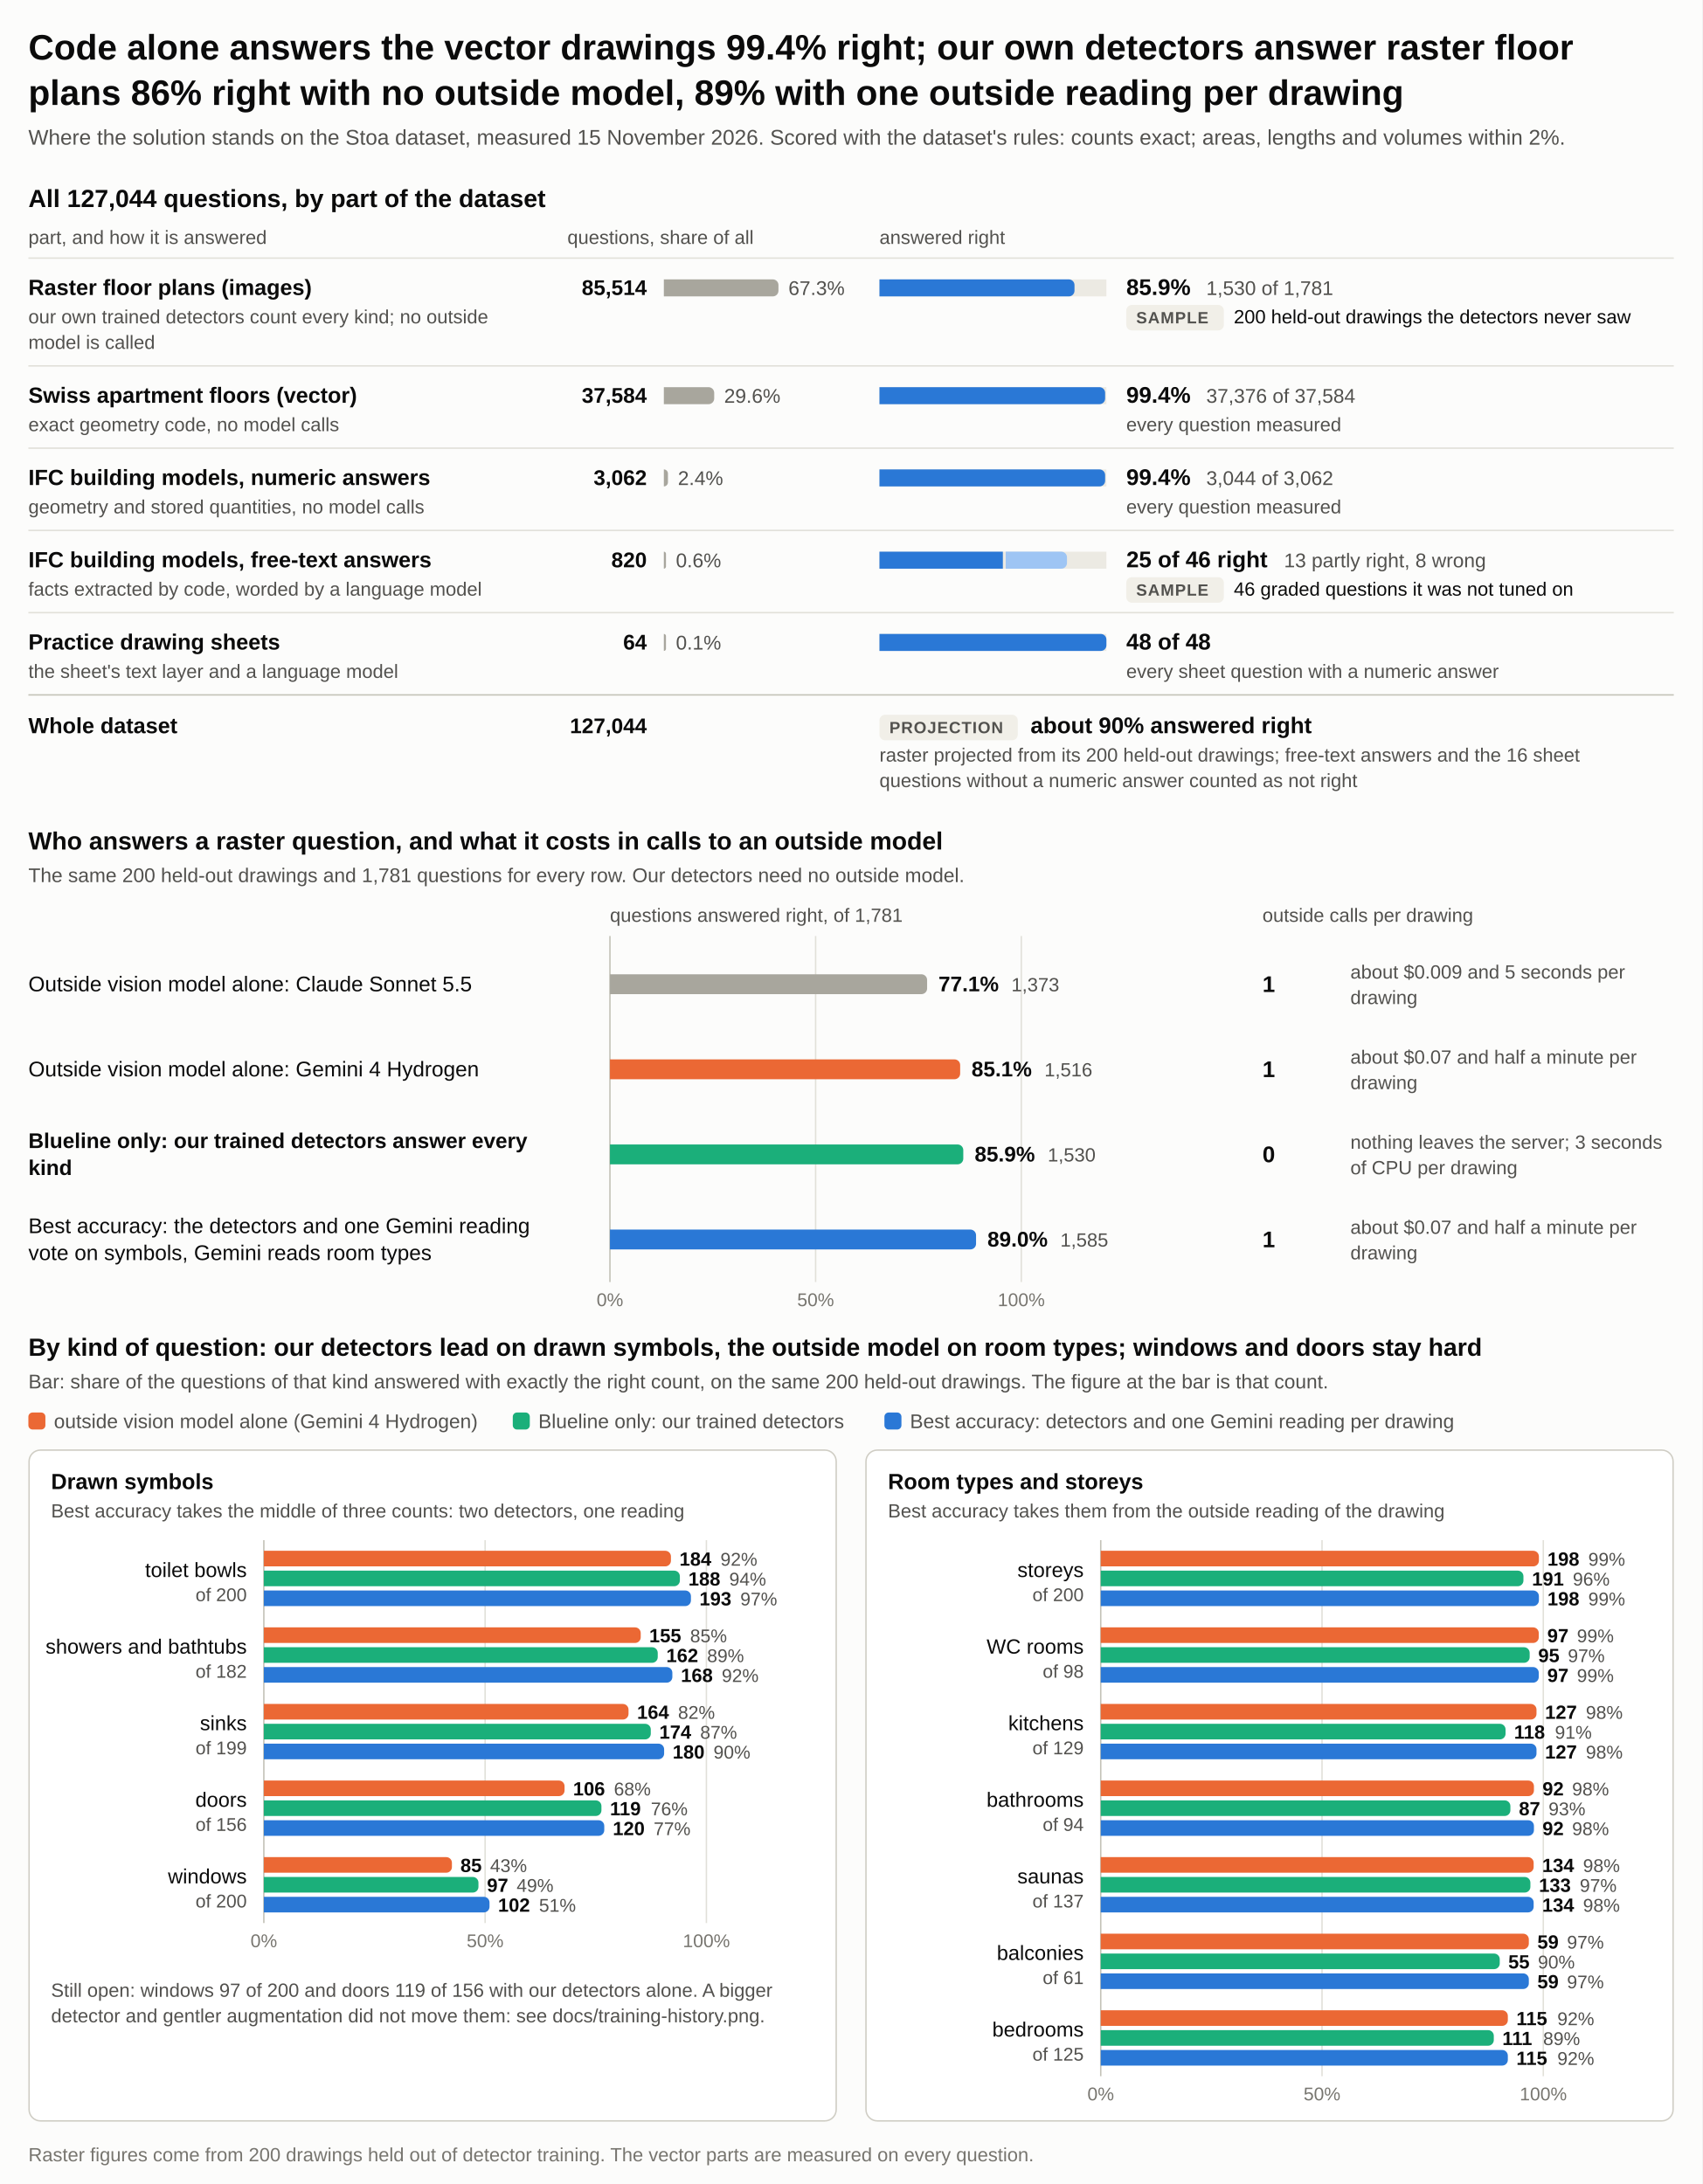
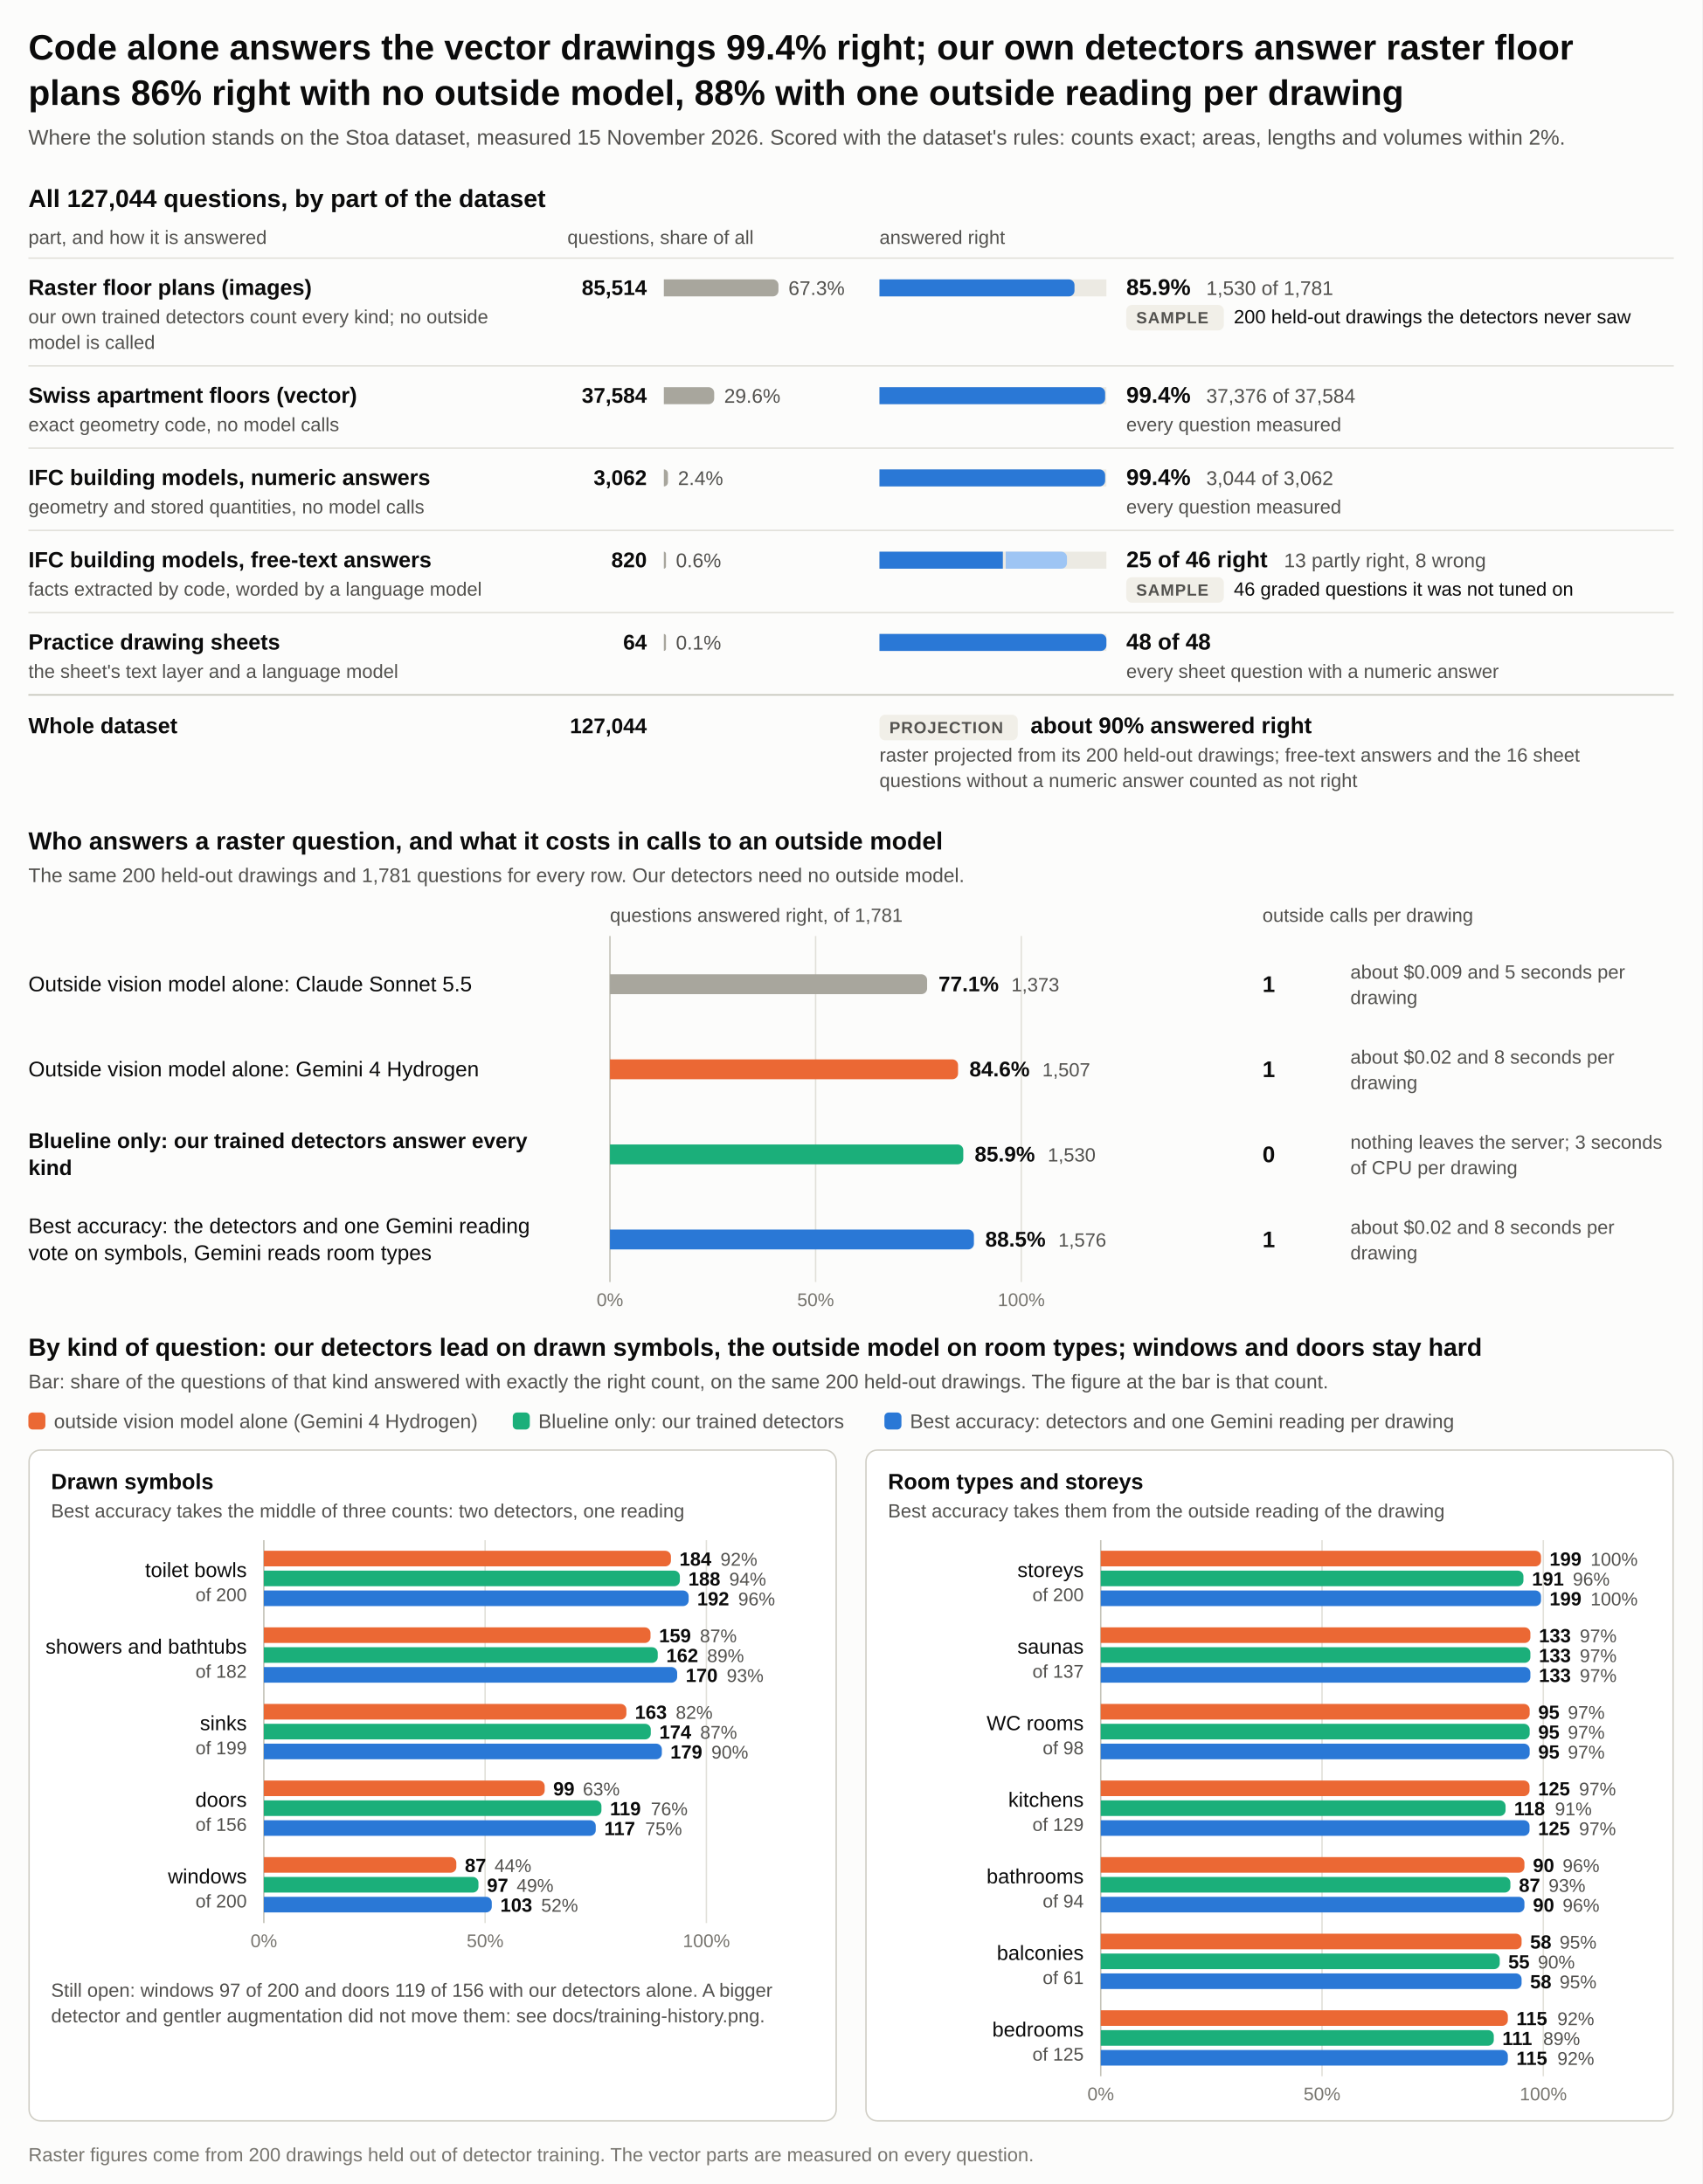
<svg xmlns="http://www.w3.org/2000/svg" width="1200" height="1540" viewBox="0 0 1200 1540" font-family="'Segoe UI', system-ui, -apple-system, 'Helvetica Neue', Arial, sans-serif">
  <rect width="1200" height="1540" fill="#fcfcfb" />
  <text x="20.0" y="42.0" font-size="25" fill="#0b0b0b" font-weight="700" text-anchor="start">Code alone answers the vector drawings 99.4% right; our own detectors answer raster floor</text>
-   <text x="20.0" y="74.0" font-size="25" fill="#0b0b0b" font-weight="700" text-anchor="start">plans 86% right with no outside model, 89% with one outside reading per drawing</text>
+   <text x="20.0" y="74.0" font-size="25" fill="#0b0b0b" font-weight="700" text-anchor="start">plans 86% right with no outside model, 88% with one outside reading per drawing</text>
  <text x="20.0" y="102.0" font-size="15" fill="#52514e" font-weight="400" text-anchor="start">Where the solution stands on the Stoa dataset, measured 15 November 2026. Scored with the dataset's rules: counts exact; areas, lengths and volumes within 2%.</text>
  <text x="20.0" y="146.0" font-size="17.5" fill="#0b0b0b" font-weight="700" text-anchor="start">All 127,044 questions, by part of the dataset</text>
  <text x="20.0" y="172.0" font-size="13.5" fill="#52514e" font-weight="400" text-anchor="start">part, and how it is answered</text>
  <text x="400.0" y="172.0" font-size="13.5" fill="#52514e" font-weight="400" text-anchor="start">questions, share of all</text>
  <text x="620.0" y="172.0" font-size="13.5" fill="#52514e" font-weight="400" text-anchor="start">answered right</text>
  <line x1="20.0" y1="182.0" x2="1180.0" y2="182.0" stroke="#e1e0d9" stroke-width="1" />
  <text x="20.0" y="208.0" font-size="15.5" fill="#0b0b0b" font-weight="600" text-anchor="start">Raster floor plans (images)</text>
  <text x="20.0" y="228.0" font-size="13.5" fill="#52514e" font-weight="400" text-anchor="start">our own trained detectors count every kind; no outside</text>
  <text x="20.0" y="246.0" font-size="13.5" fill="#52514e" font-weight="400" text-anchor="start">model is called</text>
  <text x="456.0" y="208.0" font-size="15" fill="#0b0b0b" font-weight="600" text-anchor="end">85,514</text>
  <path d="M468.0,197.0 H544.8 a4,4 0 0 1 4,4 v4.0 a4,4 0 0 1 -4,4 H468.0 Z" fill="#a8a69d" />
  <text x="555.8" y="208.0" font-size="14" fill="#52514e" font-weight="400" text-anchor="start">67.3%</text>
  <rect x="620.0" y="197.0" width="160.0" height="12.0" rx="0" fill="#eceae3" stroke="none" />
  <path d="M620.0,197.0 H753.5 a4,4 0 0 1 4,4 v4.0 a4,4 0 0 1 -4,4 H620.0 Z" fill="#2a78d6" />
  <text x="794.0" y="208.0" font-size="16" fill="#0b0b0b" font-weight="700" text-anchor="start">85.9%</text>
  <text x="850.4" y="208.0" font-size="14" fill="#52514e" font-weight="400" text-anchor="start">1,530 of 1,781</text>
  <rect x="794.0" y="215.0" width="68.8" height="18.0" rx="4" fill="#f1efe8" stroke="none" />
  <text x="801.0" y="228.0" font-size="11.5" fill="#52514e" font-weight="700" text-anchor="start" letter-spacing="0.6">SAMPLE</text>
  <text x="869.8" y="228.0" font-size="13.5" fill="#0b0b0b" font-weight="400" text-anchor="start">200 held-out drawings the detectors never saw</text>
  <line x1="20.0" y1="258.0" x2="1180.0" y2="258.0" stroke="#e1e0d9" stroke-width="1" />
  <text x="20.0" y="284.0" font-size="15.5" fill="#0b0b0b" font-weight="600" text-anchor="start">Swiss apartment floors (vector)</text>
  <text x="20.0" y="304.0" font-size="13.5" fill="#52514e" font-weight="400" text-anchor="start">exact geometry code, no model calls</text>
  <text x="456.0" y="284.0" font-size="15" fill="#0b0b0b" font-weight="600" text-anchor="end">37,584</text>
  <path d="M468.0,273.0 H499.5 a4,4 0 0 1 4,4 v4.0 a4,4 0 0 1 -4,4 H468.0 Z" fill="#a8a69d" />
  <text x="510.5" y="284.0" font-size="14" fill="#52514e" font-weight="400" text-anchor="start">29.6%</text>
  <rect x="620.0" y="273.0" width="160.0" height="12.0" rx="0" fill="#eceae3" stroke="none" />
  <path d="M620.0,273.0 H775.1 a4,4 0 0 1 4,4 v4.0 a4,4 0 0 1 -4,4 H620.0 Z" fill="#2a78d6" />
  <text x="794.0" y="284.0" font-size="16" fill="#0b0b0b" font-weight="700" text-anchor="start">99.4%</text>
  <text x="850.4" y="284.0" font-size="14" fill="#52514e" font-weight="400" text-anchor="start">37,376 of 37,584</text>
  <text x="794.0" y="304.0" font-size="13.5" fill="#52514e" font-weight="400" text-anchor="start">every question measured</text>
  <line x1="20.0" y1="316.0" x2="1180.0" y2="316.0" stroke="#e1e0d9" stroke-width="1" />
  <text x="20.0" y="342.0" font-size="15.5" fill="#0b0b0b" font-weight="600" text-anchor="start">IFC building models, numeric answers</text>
  <text x="20.0" y="362.0" font-size="13.5" fill="#52514e" font-weight="400" text-anchor="start">geometry and stored quantities, no model calls</text>
  <text x="456.0" y="342.0" font-size="15" fill="#0b0b0b" font-weight="600" text-anchor="end">3,062</text>
  <path d="M468.0,331.0 H468.0 a2.892,2.892 0 0 1 2.892,2.892 v6.2 a2.892,2.892 0 0 1 -2.892,2.892 H468.0 Z" fill="#a8a69d" />
  <text x="477.9" y="342.0" font-size="14" fill="#52514e" font-weight="400" text-anchor="start">2.4%</text>
  <rect x="620.0" y="331.0" width="160.0" height="12.0" rx="0" fill="#eceae3" stroke="none" />
  <path d="M620.0,331.0 H775.1 a4,4 0 0 1 4,4 v4.0 a4,4 0 0 1 -4,4 H620.0 Z" fill="#2a78d6" />
  <text x="794.0" y="342.0" font-size="16" fill="#0b0b0b" font-weight="700" text-anchor="start">99.4%</text>
  <text x="850.4" y="342.0" font-size="14" fill="#52514e" font-weight="400" text-anchor="start">3,044 of 3,062</text>
  <text x="794.0" y="362.0" font-size="13.5" fill="#52514e" font-weight="400" text-anchor="start">every question measured</text>
  <line x1="20.0" y1="374.0" x2="1180.0" y2="374.0" stroke="#e1e0d9" stroke-width="1" />
  <text x="20.0" y="400.0" font-size="15.5" fill="#0b0b0b" font-weight="600" text-anchor="start">IFC building models, free-text answers</text>
  <text x="20.0" y="420.0" font-size="13.5" fill="#52514e" font-weight="400" text-anchor="start">facts extracted by code, worded by a language model</text>
  <text x="456.0" y="400.0" font-size="15" fill="#0b0b0b" font-weight="600" text-anchor="end">820</text>
  <path d="M468.0,389.0 H468.0 a1.5,1.5 0 0 1 1.5,1.5 v9.0 a1.5,1.5 0 0 1 -1.5,1.5 H468.0 Z" fill="#a8a69d" />
  <text x="476.5" y="400.0" font-size="14" fill="#52514e" font-weight="400" text-anchor="start">0.6%</text>
  <rect x="620.0" y="389.0" width="160.0" height="12.0" rx="0" fill="#eceae3" stroke="none" />
  <rect x="620.0" y="389.0" width="87.0" height="12.0" rx="0" fill="#2a78d6" stroke="none" />
  <path d="M709.0,389.0 H748.2 a4,4 0 0 1 4,4 v4.0 a4,4 0 0 1 -4,4 H709.0 Z" fill="#9ec5f4" />
  <text x="794.0" y="400.0" font-size="16" fill="#0b0b0b" font-weight="700" text-anchor="start">25 of 46 right</text>
  <text x="905.2" y="400.0" font-size="14" fill="#52514e" font-weight="400" text-anchor="start">13 partly right, 8 wrong</text>
  <rect x="794.0" y="407.0" width="68.8" height="18.0" rx="4" fill="#f1efe8" stroke="none" />
  <text x="801.0" y="420.0" font-size="11.5" fill="#52514e" font-weight="700" text-anchor="start" letter-spacing="0.6">SAMPLE</text>
  <text x="869.8" y="420.0" font-size="13.5" fill="#0b0b0b" font-weight="400" text-anchor="start">46 graded questions it was not tuned on</text>
  <line x1="20.0" y1="432.0" x2="1180.0" y2="432.0" stroke="#e1e0d9" stroke-width="1" />
  <text x="20.0" y="458.0" font-size="15.5" fill="#0b0b0b" font-weight="600" text-anchor="start">Practice drawing sheets</text>
  <text x="20.0" y="478.0" font-size="13.5" fill="#52514e" font-weight="400" text-anchor="start">the sheet's text layer and a language model</text>
  <text x="456.0" y="458.0" font-size="15" fill="#0b0b0b" font-weight="600" text-anchor="end">64</text>
  <path d="M468.0,447.0 H468.0 a1.5,1.5 0 0 1 1.5,1.5 v9.0 a1.5,1.5 0 0 1 -1.5,1.5 H468.0 Z" fill="#a8a69d" />
  <text x="476.5" y="458.0" font-size="14" fill="#52514e" font-weight="400" text-anchor="start">0.1%</text>
  <rect x="620.0" y="447.0" width="160.0" height="12.0" rx="0" fill="#eceae3" stroke="none" />
  <path d="M620.0,447.0 H776.0 a4,4 0 0 1 4,4 v4.0 a4,4 0 0 1 -4,4 H620.0 Z" fill="#2a78d6" />
  <text x="794.0" y="458.0" font-size="16" fill="#0b0b0b" font-weight="700" text-anchor="start">48 of 48</text>
  <text x="865.5" y="458.0" font-size="14" fill="#52514e" font-weight="400" text-anchor="start" />
  <text x="794.0" y="478.0" font-size="13.5" fill="#52514e" font-weight="400" text-anchor="start">every sheet question with a numeric answer</text>
  <line x1="20.0" y1="490.0" x2="1180.0" y2="490.0" stroke="#c3c2b7" stroke-width="1" />
  <text x="20.0" y="517.0" font-size="15.5" fill="#0b0b0b" font-weight="600" text-anchor="start">Whole dataset</text>
  <text x="456.0" y="517.0" font-size="15" fill="#0b0b0b" font-weight="600" text-anchor="end">127,044</text>
  <rect x="620.0" y="504.0" width="97.5" height="18.0" rx="4" fill="#f1efe8" stroke="none" />
  <text x="627.0" y="517.0" font-size="11.5" fill="#52514e" font-weight="700" text-anchor="start" letter-spacing="0.6">PROJECTION</text>
  <text x="726.5" y="517.0" font-size="16" fill="#0b0b0b" font-weight="700" text-anchor="start">about 90% answered right</text>
  <text x="620.0" y="537.0" font-size="13.5" fill="#52514e" font-weight="400" text-anchor="start">raster projected from its 200 held-out drawings; free-text answers and the 16 sheet</text>
  <text x="620.0" y="555.0" font-size="13.5" fill="#52514e" font-weight="400" text-anchor="start">questions without a numeric answer counted as not right</text>
  <text x="20.0" y="599.0" font-size="17.5" fill="#0b0b0b" font-weight="700" text-anchor="start">Who answers a raster question, and what it costs in calls to an outside model</text>
  <text x="20.0" y="622.0" font-size="14" fill="#52514e" font-weight="400" text-anchor="start">The same 200 held-out drawings and 1,781 questions for every row. Our detectors need no outside model.</text>
  <text x="430.0" y="650.0" font-size="13.5" fill="#52514e" font-weight="400" text-anchor="start">questions answered right, of 1,781</text>
  <text x="890.0" y="650.0" font-size="13.5" fill="#52514e" font-weight="400" text-anchor="start">outside calls per drawing</text>
  <line x1="430.0" y1="660.0" x2="430.0" y2="904.0" stroke="#c3c2b7" stroke-width="1" />
  <text x="430.0" y="921.0" font-size="13" fill="#77756f" font-weight="400" text-anchor="middle">0%</text>
  <line x1="575.0" y1="660.0" x2="575.0" y2="904.0" stroke="#e1e0d9" stroke-width="1" />
  <text x="575.0" y="921.0" font-size="13" fill="#77756f" font-weight="400" text-anchor="middle">50%</text>
  <line x1="720.0" y1="660.0" x2="720.0" y2="904.0" stroke="#e1e0d9" stroke-width="1" />
  <text x="720.0" y="921.0" font-size="13" fill="#77756f" font-weight="400" text-anchor="middle">100%</text>
  <text x="20.0" y="699.0" font-size="15" fill="#0b0b0b" font-weight="400" text-anchor="start">Outside vision model alone: Claude Sonnet 5.5</text>
  <path d="M430.0,687.0 H649.6 a4,4 0 0 1 4,4 v6.0 a4,4 0 0 1 -4,4 H430.0 Z" fill="#a8a69d" />
  <text x="661.6" y="699.0" font-size="15" fill="#0b0b0b" font-weight="700" text-anchor="start">77.1%</text>
  <text x="713.0" y="699.0" font-size="13.5" fill="#52514e" font-weight="400" text-anchor="start">1,373</text>
  <text x="890.0" y="699.5" font-size="16" fill="#0b0b0b" font-weight="700" text-anchor="start">1</text>
  <text x="952.0" y="690.0" font-size="13.5" fill="#52514e" font-weight="400" text-anchor="start">about $0.009 and 5 seconds per</text>
  <text x="952.0" y="708.0" font-size="13.5" fill="#52514e" font-weight="400" text-anchor="start">drawing</text>
  <text x="20.0" y="759.0" font-size="15" fill="#0b0b0b" font-weight="400" text-anchor="start">Outside vision model alone: Gemini 4 Hydrogen</text>
-   <path d="M430.0,747.0 H672.9 a4,4 0 0 1 4,4 v6.0 a4,4 0 0 1 -4,4 H430.0 Z" fill="#eb6834" />
-   <text x="684.9" y="759.0" font-size="15" fill="#0b0b0b" font-weight="700" text-anchor="start">85.1%</text>
-   <text x="736.3" y="759.0" font-size="13.5" fill="#52514e" font-weight="400" text-anchor="start">1,516</text>
+   <path d="M430.0,747.0 H671.4 a4,4 0 0 1 4,4 v6.0 a4,4 0 0 1 -4,4 H430.0 Z" fill="#eb6834" />
+   <text x="683.4" y="759.0" font-size="15" fill="#0b0b0b" font-weight="700" text-anchor="start">84.6%</text>
+   <text x="734.8" y="759.0" font-size="13.5" fill="#52514e" font-weight="400" text-anchor="start">1,507</text>
  <text x="890.0" y="759.5" font-size="16" fill="#0b0b0b" font-weight="700" text-anchor="start">1</text>
-   <text x="952.0" y="750.0" font-size="13.5" fill="#52514e" font-weight="400" text-anchor="start">about $0.07 and half a minute per</text>
+   <text x="952.0" y="750.0" font-size="13.5" fill="#52514e" font-weight="400" text-anchor="start">about $0.02 and 8 seconds per</text>
  <text x="952.0" y="768.0" font-size="13.5" fill="#52514e" font-weight="400" text-anchor="start">drawing</text>
  <text x="20.0" y="809.5" font-size="15" fill="#0b0b0b" font-weight="700" text-anchor="start">Blueline only: our trained detectors answer every</text>
  <text x="20.0" y="828.5" font-size="15" fill="#0b0b0b" font-weight="700" text-anchor="start">kind</text>
  <path d="M430.0,807.0 H675.1 a4,4 0 0 1 4,4 v6.0 a4,4 0 0 1 -4,4 H430.0 Z" fill="#1baf7a" />
  <text x="687.1" y="819.0" font-size="15" fill="#0b0b0b" font-weight="700" text-anchor="start">85.9%</text>
  <text x="738.6" y="819.0" font-size="13.5" fill="#52514e" font-weight="400" text-anchor="start">1,530</text>
  <text x="890.0" y="819.5" font-size="16" fill="#0b0b0b" font-weight="700" text-anchor="start">0</text>
  <text x="952.0" y="810.0" font-size="13.5" fill="#52514e" font-weight="400" text-anchor="start">nothing leaves the server; 3 seconds</text>
  <text x="952.0" y="828.0" font-size="13.5" fill="#52514e" font-weight="400" text-anchor="start">of CPU per drawing</text>
  <text x="20.0" y="869.5" font-size="15" fill="#0b0b0b" font-weight="400" text-anchor="start">Best accuracy: the detectors and one Gemini reading</text>
  <text x="20.0" y="888.5" font-size="15" fill="#0b0b0b" font-weight="400" text-anchor="start">vote on symbols, Gemini reads room types</text>
-   <path d="M430.0,867.0 H684.1 a4,4 0 0 1 4,4 v6.0 a4,4 0 0 1 -4,4 H430.0 Z" fill="#2a78d6" />
-   <text x="696.1" y="879.0" font-size="15" fill="#0b0b0b" font-weight="700" text-anchor="start">89.0%</text>
-   <text x="747.5" y="879.0" font-size="13.5" fill="#52514e" font-weight="400" text-anchor="start">1,585</text>
+   <path d="M430.0,867.0 H682.6 a4,4 0 0 1 4,4 v6.0 a4,4 0 0 1 -4,4 H430.0 Z" fill="#2a78d6" />
+   <text x="694.6" y="879.0" font-size="15" fill="#0b0b0b" font-weight="700" text-anchor="start">88.5%</text>
+   <text x="746.1" y="879.0" font-size="13.5" fill="#52514e" font-weight="400" text-anchor="start">1,576</text>
  <text x="890.0" y="879.5" font-size="16" fill="#0b0b0b" font-weight="700" text-anchor="start">1</text>
-   <text x="952.0" y="870.0" font-size="13.5" fill="#52514e" font-weight="400" text-anchor="start">about $0.07 and half a minute per</text>
+   <text x="952.0" y="870.0" font-size="13.5" fill="#52514e" font-weight="400" text-anchor="start">about $0.02 and 8 seconds per</text>
  <text x="952.0" y="888.0" font-size="13.5" fill="#52514e" font-weight="400" text-anchor="start">drawing</text>
  <text x="20.0" y="956.0" font-size="17.5" fill="#0b0b0b" font-weight="700" text-anchor="start">By kind of question: our detectors lead on drawn symbols, the outside model on room types; windows and doors stay hard</text>
  <text x="20.0" y="979.0" font-size="14" fill="#52514e" font-weight="400" text-anchor="start">Bar: share of the questions of that kind answered with exactly the right count, on the same 200 held-out drawings. The figure at the bar is that count.</text>
  <rect x="20.0" y="996.0" width="12.0" height="12.0" rx="3" fill="#eb6834" stroke="none" />
  <text x="38.0" y="1007.0" font-size="14" fill="#52514e" font-weight="400" text-anchor="start">outside vision model alone (Gemini 4 Hydrogen)</text>
  <rect x="361.5" y="996.0" width="12.0" height="12.0" rx="3" fill="#1baf7a" stroke="none" />
  <text x="379.5" y="1007.0" font-size="14" fill="#52514e" font-weight="400" text-anchor="start">Blueline only: our trained detectors</text>
  <rect x="623.5" y="996.0" width="12.0" height="12.0" rx="3" fill="#2a78d6" stroke="none" />
  <text x="641.5" y="1007.0" font-size="14" fill="#52514e" font-weight="400" text-anchor="start">Best accuracy: detectors and one Gemini reading per drawing</text>
  <rect x="20.5" y="1022.5" width="569.0" height="473.0" rx="8" fill="#ffffff" stroke="#cfcdc4" />
  <text x="36.0" y="1050.0" font-size="15.5" fill="#0b0b0b" font-weight="700" text-anchor="start">Drawn symbols</text>
  <text x="36.0" y="1070.0" font-size="13.5" fill="#52514e" font-weight="400" text-anchor="start">Best accuracy takes the middle of three counts: two detectors, one reading</text>
  <line x1="186.0" y1="1086.0" x2="186.0" y2="1356.0" stroke="#c3c2b7" stroke-width="1" />
  <text x="186.0" y="1373.0" font-size="13" fill="#77756f" font-weight="400" text-anchor="middle">0%</text>
  <line x1="342.0" y1="1086.0" x2="342.0" y2="1356.0" stroke="#e1e0d9" stroke-width="1" />
  <text x="342.0" y="1373.0" font-size="13" fill="#77756f" font-weight="400" text-anchor="middle">50%</text>
  <line x1="498.0" y1="1086.0" x2="498.0" y2="1356.0" stroke="#e1e0d9" stroke-width="1" />
  <text x="498.0" y="1373.0" font-size="13" fill="#77756f" font-weight="400" text-anchor="middle">100%</text>
  <text x="174.0" y="1112.0" font-size="14.5" fill="#0b0b0b" font-weight="400" text-anchor="end">toilet bowls</text>
  <text x="174.0" y="1129.0" font-size="13" fill="#52514e" font-weight="400" text-anchor="end">of 200</text>
  <path d="M186.0,1093.5 H469.0 a4,4 0 0 1 4,4 v3.0 a4,4 0 0 1 -4,4 H186.0 Z" fill="#eb6834" />
  <text x="479.0" y="1104.0" font-size="13.5" fill="#0b0b0b" font-weight="600" text-anchor="start">184</text>
  <text x="507.9" y="1104.0" font-size="13" fill="#52514e" font-weight="400" text-anchor="start">92%</text>
  <path d="M186.0,1107.5 H475.3 a4,4 0 0 1 4,4 v3.0 a4,4 0 0 1 -4,4 H186.0 Z" fill="#1baf7a" />
  <text x="485.3" y="1118.0" font-size="13.5" fill="#0b0b0b" font-weight="600" text-anchor="start">188</text>
  <text x="514.1" y="1118.0" font-size="13" fill="#52514e" font-weight="400" text-anchor="start">94%</text>
-   <path d="M186.0,1121.5 H483.1 a4,4 0 0 1 4,4 v3.0 a4,4 0 0 1 -4,4 H186.0 Z" fill="#2a78d6" />
-   <text x="493.1" y="1132.0" font-size="13.5" fill="#0b0b0b" font-weight="600" text-anchor="start">193</text>
-   <text x="521.9" y="1132.0" font-size="13" fill="#52514e" font-weight="400" text-anchor="start">97%</text>
+   <path d="M186.0,1121.5 H481.5 a4,4 0 0 1 4,4 v3.0 a4,4 0 0 1 -4,4 H186.0 Z" fill="#2a78d6" />
+   <text x="491.5" y="1132.0" font-size="13.5" fill="#0b0b0b" font-weight="600" text-anchor="start">192</text>
+   <text x="520.4" y="1132.0" font-size="13" fill="#52514e" font-weight="400" text-anchor="start">96%</text>
  <text x="174.0" y="1166.0" font-size="14.5" fill="#0b0b0b" font-weight="400" text-anchor="end">showers and bathtubs</text>
  <text x="174.0" y="1183.0" font-size="13" fill="#52514e" font-weight="400" text-anchor="end">of 182</text>
-   <path d="M186.0,1147.5 H447.7 a4,4 0 0 1 4,4 v3.0 a4,4 0 0 1 -4,4 H186.0 Z" fill="#eb6834" />
-   <text x="457.7" y="1158.0" font-size="13.5" fill="#0b0b0b" font-weight="600" text-anchor="start">155</text>
-   <text x="486.5" y="1158.0" font-size="13" fill="#52514e" font-weight="400" text-anchor="start">85%</text>
+   <path d="M186.0,1147.5 H454.6 a4,4 0 0 1 4,4 v3.0 a4,4 0 0 1 -4,4 H186.0 Z" fill="#eb6834" />
+   <text x="464.6" y="1158.0" font-size="13.5" fill="#0b0b0b" font-weight="600" text-anchor="start">159</text>
+   <text x="493.4" y="1158.0" font-size="13" fill="#52514e" font-weight="400" text-anchor="start">87%</text>
  <path d="M186.0,1161.5 H459.7 a4,4 0 0 1 4,4 v3.0 a4,4 0 0 1 -4,4 H186.0 Z" fill="#1baf7a" />
  <text x="469.7" y="1172.0" font-size="13.5" fill="#0b0b0b" font-weight="600" text-anchor="start">162</text>
  <text x="498.5" y="1172.0" font-size="13" fill="#52514e" font-weight="400" text-anchor="start">89%</text>
-   <path d="M186.0,1175.5 H470.0 a4,4 0 0 1 4,4 v3.0 a4,4 0 0 1 -4,4 H186.0 Z" fill="#2a78d6" />
-   <text x="480.0" y="1186.0" font-size="13.5" fill="#0b0b0b" font-weight="600" text-anchor="start">168</text>
-   <text x="508.8" y="1186.0" font-size="13" fill="#52514e" font-weight="400" text-anchor="start">92%</text>
+   <path d="M186.0,1175.5 H473.4 a4,4 0 0 1 4,4 v3.0 a4,4 0 0 1 -4,4 H186.0 Z" fill="#2a78d6" />
+   <text x="483.4" y="1186.0" font-size="13.5" fill="#0b0b0b" font-weight="600" text-anchor="start">170</text>
+   <text x="512.3" y="1186.0" font-size="13" fill="#52514e" font-weight="400" text-anchor="start">93%</text>
  <text x="174.0" y="1220.0" font-size="14.5" fill="#0b0b0b" font-weight="400" text-anchor="end">sinks</text>
  <text x="174.0" y="1237.0" font-size="13" fill="#52514e" font-weight="400" text-anchor="end">of 199</text>
-   <path d="M186.0,1201.5 H439.1 a4,4 0 0 1 4,4 v3.0 a4,4 0 0 1 -4,4 H186.0 Z" fill="#eb6834" />
-   <text x="449.1" y="1212.0" font-size="13.5" fill="#0b0b0b" font-weight="600" text-anchor="start">164</text>
-   <text x="478.0" y="1212.0" font-size="13" fill="#52514e" font-weight="400" text-anchor="start">82%</text>
+   <path d="M186.0,1201.5 H437.6 a4,4 0 0 1 4,4 v3.0 a4,4 0 0 1 -4,4 H186.0 Z" fill="#eb6834" />
+   <text x="447.6" y="1212.0" font-size="13.5" fill="#0b0b0b" font-weight="600" text-anchor="start">163</text>
+   <text x="476.4" y="1212.0" font-size="13" fill="#52514e" font-weight="400" text-anchor="start">82%</text>
  <path d="M186.0,1215.5 H454.8 a4,4 0 0 1 4,4 v3.0 a4,4 0 0 1 -4,4 H186.0 Z" fill="#1baf7a" />
  <text x="464.8" y="1226.0" font-size="13.5" fill="#0b0b0b" font-weight="600" text-anchor="start">174</text>
  <text x="493.6" y="1226.0" font-size="13" fill="#52514e" font-weight="400" text-anchor="start">87%</text>
-   <path d="M186.0,1229.5 H464.2 a4,4 0 0 1 4,4 v3.0 a4,4 0 0 1 -4,4 H186.0 Z" fill="#2a78d6" />
-   <text x="474.2" y="1240.0" font-size="13.5" fill="#0b0b0b" font-weight="600" text-anchor="start">180</text>
-   <text x="503.0" y="1240.0" font-size="13" fill="#52514e" font-weight="400" text-anchor="start">90%</text>
+   <path d="M186.0,1229.5 H462.6 a4,4 0 0 1 4,4 v3.0 a4,4 0 0 1 -4,4 H186.0 Z" fill="#2a78d6" />
+   <text x="472.6" y="1240.0" font-size="13.5" fill="#0b0b0b" font-weight="600" text-anchor="start">179</text>
+   <text x="501.5" y="1240.0" font-size="13" fill="#52514e" font-weight="400" text-anchor="start">90%</text>
  <text x="174.0" y="1274.0" font-size="14.5" fill="#0b0b0b" font-weight="400" text-anchor="end">doors</text>
  <text x="174.0" y="1291.0" font-size="13" fill="#52514e" font-weight="400" text-anchor="end">of 156</text>
-   <path d="M186.0,1255.5 H394.0 a4,4 0 0 1 4,4 v3.0 a4,4 0 0 1 -4,4 H186.0 Z" fill="#eb6834" />
-   <text x="404.0" y="1266.0" font-size="13.5" fill="#0b0b0b" font-weight="600" text-anchor="start">106</text>
-   <text x="432.8" y="1266.0" font-size="13" fill="#52514e" font-weight="400" text-anchor="start">68%</text>
+   <path d="M186.0,1255.5 H380.0 a4,4 0 0 1 4,4 v3.0 a4,4 0 0 1 -4,4 H186.0 Z" fill="#eb6834" />
+   <text x="390.0" y="1266.0" font-size="13.5" fill="#0b0b0b" font-weight="600" text-anchor="start">99</text>
+   <text x="410.9" y="1266.0" font-size="13" fill="#52514e" font-weight="400" text-anchor="start">63%</text>
  <path d="M186.0,1269.5 H420.0 a4,4 0 0 1 4,4 v3.0 a4,4 0 0 1 -4,4 H186.0 Z" fill="#1baf7a" />
  <text x="430.0" y="1280.0" font-size="13.5" fill="#0b0b0b" font-weight="600" text-anchor="start">119</text>
  <text x="458.8" y="1280.0" font-size="13" fill="#52514e" font-weight="400" text-anchor="start">76%</text>
-   <path d="M186.0,1283.5 H422.0 a4,4 0 0 1 4,4 v3.0 a4,4 0 0 1 -4,4 H186.0 Z" fill="#2a78d6" />
-   <text x="432.0" y="1294.0" font-size="13.5" fill="#0b0b0b" font-weight="600" text-anchor="start">120</text>
-   <text x="460.8" y="1294.0" font-size="13" fill="#52514e" font-weight="400" text-anchor="start">77%</text>
+   <path d="M186.0,1283.5 H416.0 a4,4 0 0 1 4,4 v3.0 a4,4 0 0 1 -4,4 H186.0 Z" fill="#2a78d6" />
+   <text x="426.0" y="1294.0" font-size="13.5" fill="#0b0b0b" font-weight="600" text-anchor="start">117</text>
+   <text x="454.8" y="1294.0" font-size="13" fill="#52514e" font-weight="400" text-anchor="start">75%</text>
  <text x="174.0" y="1328.0" font-size="14.5" fill="#0b0b0b" font-weight="400" text-anchor="end">windows</text>
  <text x="174.0" y="1345.0" font-size="13" fill="#52514e" font-weight="400" text-anchor="end">of 200</text>
-   <path d="M186.0,1309.5 H314.6 a4,4 0 0 1 4,4 v3.0 a4,4 0 0 1 -4,4 H186.0 Z" fill="#eb6834" />
-   <text x="324.6" y="1320.0" font-size="13.5" fill="#0b0b0b" font-weight="600" text-anchor="start">85</text>
-   <text x="345.5" y="1320.0" font-size="13" fill="#52514e" font-weight="400" text-anchor="start">43%</text>
+   <path d="M186.0,1309.5 H317.7 a4,4 0 0 1 4,4 v3.0 a4,4 0 0 1 -4,4 H186.0 Z" fill="#eb6834" />
+   <text x="327.7" y="1320.0" font-size="13.5" fill="#0b0b0b" font-weight="600" text-anchor="start">87</text>
+   <text x="348.6" y="1320.0" font-size="13" fill="#52514e" font-weight="400" text-anchor="start">44%</text>
  <path d="M186.0,1323.5 H333.3 a4,4 0 0 1 4,4 v3.0 a4,4 0 0 1 -4,4 H186.0 Z" fill="#1baf7a" />
  <text x="343.3" y="1334.0" font-size="13.5" fill="#0b0b0b" font-weight="600" text-anchor="start">97</text>
  <text x="364.2" y="1334.0" font-size="13" fill="#52514e" font-weight="400" text-anchor="start">49%</text>
-   <path d="M186.0,1337.5 H341.1 a4,4 0 0 1 4,4 v3.0 a4,4 0 0 1 -4,4 H186.0 Z" fill="#2a78d6" />
-   <text x="351.1" y="1348.0" font-size="13.5" fill="#0b0b0b" font-weight="600" text-anchor="start">102</text>
-   <text x="380.0" y="1348.0" font-size="13" fill="#52514e" font-weight="400" text-anchor="start">51%</text>
+   <path d="M186.0,1337.5 H342.7 a4,4 0 0 1 4,4 v3.0 a4,4 0 0 1 -4,4 H186.0 Z" fill="#2a78d6" />
+   <text x="352.7" y="1348.0" font-size="13.5" fill="#0b0b0b" font-weight="600" text-anchor="start">103</text>
+   <text x="381.5" y="1348.0" font-size="13" fill="#52514e" font-weight="400" text-anchor="start">52%</text>
  <text x="36.0" y="1408.0" font-size="13.5" fill="#52514e" font-weight="400" text-anchor="start">Still open: windows 97 of 200 and doors 119 of 156 with our detectors alone. A bigger</text>
  <text x="36.0" y="1426.0" font-size="13.5" fill="#52514e" font-weight="400" text-anchor="start">detector and gentler augmentation did not move them: see docs/training-history.png.</text>
  <rect x="610.5" y="1022.5" width="569.0" height="473.0" rx="8" fill="#ffffff" stroke="#cfcdc4" />
  <text x="626.0" y="1050.0" font-size="15.5" fill="#0b0b0b" font-weight="700" text-anchor="start">Room types and storeys</text>
  <text x="626.0" y="1070.0" font-size="13.5" fill="#52514e" font-weight="400" text-anchor="start">Best accuracy takes them from the outside reading of the drawing</text>
  <line x1="776.0" y1="1086.0" x2="776.0" y2="1464.0" stroke="#c3c2b7" stroke-width="1" />
  <text x="776.0" y="1481.0" font-size="13" fill="#77756f" font-weight="400" text-anchor="middle">0%</text>
  <line x1="932.0" y1="1086.0" x2="932.0" y2="1464.0" stroke="#e1e0d9" stroke-width="1" />
  <text x="932.0" y="1481.0" font-size="13" fill="#77756f" font-weight="400" text-anchor="middle">50%</text>
  <line x1="1088.0" y1="1086.0" x2="1088.0" y2="1464.0" stroke="#e1e0d9" stroke-width="1" />
  <text x="1088.0" y="1481.0" font-size="13" fill="#77756f" font-weight="400" text-anchor="middle">100%</text>
  <text x="764.0" y="1112.0" font-size="14.5" fill="#0b0b0b" font-weight="400" text-anchor="end">storeys</text>
  <text x="764.0" y="1129.0" font-size="13" fill="#52514e" font-weight="400" text-anchor="end">of 200</text>
-   <path d="M776.0,1093.5 H1080.9 a4,4 0 0 1 4,4 v3.0 a4,4 0 0 1 -4,4 H776.0 Z" fill="#eb6834" />
-   <text x="1090.9" y="1104.0" font-size="13.5" fill="#0b0b0b" font-weight="600" text-anchor="start">198</text>
-   <text x="1119.7" y="1104.0" font-size="13" fill="#52514e" font-weight="400" text-anchor="start">99%</text>
+   <path d="M776.0,1093.5 H1082.4 a4,4 0 0 1 4,4 v3.0 a4,4 0 0 1 -4,4 H776.0 Z" fill="#eb6834" />
+   <text x="1092.4" y="1104.0" font-size="13.5" fill="#0b0b0b" font-weight="600" text-anchor="start">199</text>
+   <text x="1121.3" y="1104.0" font-size="13" fill="#52514e" font-weight="400" text-anchor="start">100%</text>
  <path d="M776.0,1107.5 H1070.0 a4,4 0 0 1 4,4 v3.0 a4,4 0 0 1 -4,4 H776.0 Z" fill="#1baf7a" />
  <text x="1080.0" y="1118.0" font-size="13.5" fill="#0b0b0b" font-weight="600" text-anchor="start">191</text>
  <text x="1108.8" y="1118.0" font-size="13" fill="#52514e" font-weight="400" text-anchor="start">96%</text>
-   <path d="M776.0,1121.5 H1080.9 a4,4 0 0 1 4,4 v3.0 a4,4 0 0 1 -4,4 H776.0 Z" fill="#2a78d6" />
-   <text x="1090.9" y="1132.0" font-size="13.5" fill="#0b0b0b" font-weight="600" text-anchor="start">198</text>
-   <text x="1119.7" y="1132.0" font-size="13" fill="#52514e" font-weight="400" text-anchor="start">99%</text>
-   <text x="764.0" y="1166.0" font-size="14.5" fill="#0b0b0b" font-weight="400" text-anchor="end">WC rooms</text>
-   <text x="764.0" y="1183.0" font-size="13" fill="#52514e" font-weight="400" text-anchor="end">of 98</text>
-   <path d="M776.0,1147.5 H1080.8 a4,4 0 0 1 4,4 v3.0 a4,4 0 0 1 -4,4 H776.0 Z" fill="#eb6834" />
-   <text x="1090.8" y="1158.0" font-size="13.5" fill="#0b0b0b" font-weight="600" text-anchor="start">97</text>
-   <text x="1111.7" y="1158.0" font-size="13" fill="#52514e" font-weight="400" text-anchor="start">99%</text>
-   <path d="M776.0,1161.5 H1074.4 a4,4 0 0 1 4,4 v3.0 a4,4 0 0 1 -4,4 H776.0 Z" fill="#1baf7a" />
-   <text x="1084.4" y="1172.0" font-size="13.5" fill="#0b0b0b" font-weight="600" text-anchor="start">95</text>
-   <text x="1105.3" y="1172.0" font-size="13" fill="#52514e" font-weight="400" text-anchor="start">97%</text>
-   <path d="M776.0,1175.5 H1080.8 a4,4 0 0 1 4,4 v3.0 a4,4 0 0 1 -4,4 H776.0 Z" fill="#2a78d6" />
-   <text x="1090.8" y="1186.0" font-size="13.5" fill="#0b0b0b" font-weight="600" text-anchor="start">97</text>
-   <text x="1111.7" y="1186.0" font-size="13" fill="#52514e" font-weight="400" text-anchor="start">99%</text>
-   <text x="764.0" y="1220.0" font-size="14.5" fill="#0b0b0b" font-weight="400" text-anchor="end">kitchens</text>
-   <text x="764.0" y="1237.0" font-size="13" fill="#52514e" font-weight="400" text-anchor="end">of 129</text>
-   <path d="M776.0,1201.5 H1079.2 a4,4 0 0 1 4,4 v3.0 a4,4 0 0 1 -4,4 H776.0 Z" fill="#eb6834" />
-   <text x="1089.2" y="1212.0" font-size="13.5" fill="#0b0b0b" font-weight="600" text-anchor="start">127</text>
-   <text x="1118.0" y="1212.0" font-size="13" fill="#52514e" font-weight="400" text-anchor="start">98%</text>
-   <path d="M776.0,1215.5 H1057.4 a4,4 0 0 1 4,4 v3.0 a4,4 0 0 1 -4,4 H776.0 Z" fill="#1baf7a" />
-   <text x="1067.4" y="1226.0" font-size="13.5" fill="#0b0b0b" font-weight="600" text-anchor="start">118</text>
-   <text x="1096.2" y="1226.0" font-size="13" fill="#52514e" font-weight="400" text-anchor="start">91%</text>
-   <path d="M776.0,1229.5 H1079.2 a4,4 0 0 1 4,4 v3.0 a4,4 0 0 1 -4,4 H776.0 Z" fill="#2a78d6" />
-   <text x="1089.2" y="1240.0" font-size="13.5" fill="#0b0b0b" font-weight="600" text-anchor="start">127</text>
-   <text x="1118.0" y="1240.0" font-size="13" fill="#52514e" font-weight="400" text-anchor="start">98%</text>
-   <text x="764.0" y="1274.0" font-size="14.5" fill="#0b0b0b" font-weight="400" text-anchor="end">bathrooms</text>
-   <text x="764.0" y="1291.0" font-size="13" fill="#52514e" font-weight="400" text-anchor="end">of 94</text>
-   <path d="M776.0,1255.5 H1077.4 a4,4 0 0 1 4,4 v3.0 a4,4 0 0 1 -4,4 H776.0 Z" fill="#eb6834" />
-   <text x="1087.4" y="1266.0" font-size="13.5" fill="#0b0b0b" font-weight="600" text-anchor="start">92</text>
-   <text x="1108.3" y="1266.0" font-size="13" fill="#52514e" font-weight="400" text-anchor="start">98%</text>
-   <path d="M776.0,1269.5 H1060.8 a4,4 0 0 1 4,4 v3.0 a4,4 0 0 1 -4,4 H776.0 Z" fill="#1baf7a" />
-   <text x="1070.8" y="1280.0" font-size="13.5" fill="#0b0b0b" font-weight="600" text-anchor="start">87</text>
-   <text x="1091.7" y="1280.0" font-size="13" fill="#52514e" font-weight="400" text-anchor="start">93%</text>
-   <path d="M776.0,1283.5 H1077.4 a4,4 0 0 1 4,4 v3.0 a4,4 0 0 1 -4,4 H776.0 Z" fill="#2a78d6" />
-   <text x="1087.4" y="1294.0" font-size="13.5" fill="#0b0b0b" font-weight="600" text-anchor="start">92</text>
-   <text x="1108.3" y="1294.0" font-size="13" fill="#52514e" font-weight="400" text-anchor="start">98%</text>
-   <text x="764.0" y="1328.0" font-size="14.5" fill="#0b0b0b" font-weight="400" text-anchor="end">saunas</text>
-   <text x="764.0" y="1345.0" font-size="13" fill="#52514e" font-weight="400" text-anchor="end">of 137</text>
-   <path d="M776.0,1309.5 H1077.2 a4,4 0 0 1 4,4 v3.0 a4,4 0 0 1 -4,4 H776.0 Z" fill="#eb6834" />
-   <text x="1087.2" y="1320.0" font-size="13.5" fill="#0b0b0b" font-weight="600" text-anchor="start">134</text>
-   <text x="1116.0" y="1320.0" font-size="13" fill="#52514e" font-weight="400" text-anchor="start">98%</text>
-   <path d="M776.0,1323.5 H1074.9 a4,4 0 0 1 4,4 v3.0 a4,4 0 0 1 -4,4 H776.0 Z" fill="#1baf7a" />
-   <text x="1084.9" y="1334.0" font-size="13.5" fill="#0b0b0b" font-weight="600" text-anchor="start">133</text>
-   <text x="1113.7" y="1334.0" font-size="13" fill="#52514e" font-weight="400" text-anchor="start">97%</text>
-   <path d="M776.0,1337.5 H1077.2 a4,4 0 0 1 4,4 v3.0 a4,4 0 0 1 -4,4 H776.0 Z" fill="#2a78d6" />
-   <text x="1087.2" y="1348.0" font-size="13.5" fill="#0b0b0b" font-weight="600" text-anchor="start">134</text>
-   <text x="1116.0" y="1348.0" font-size="13" fill="#52514e" font-weight="400" text-anchor="start">98%</text>
+   <path d="M776.0,1121.5 H1082.4 a4,4 0 0 1 4,4 v3.0 a4,4 0 0 1 -4,4 H776.0 Z" fill="#2a78d6" />
+   <text x="1092.4" y="1132.0" font-size="13.5" fill="#0b0b0b" font-weight="600" text-anchor="start">199</text>
+   <text x="1121.3" y="1132.0" font-size="13" fill="#52514e" font-weight="400" text-anchor="start">100%</text>
+   <text x="764.0" y="1166.0" font-size="14.5" fill="#0b0b0b" font-weight="400" text-anchor="end">saunas</text>
+   <text x="764.0" y="1183.0" font-size="13" fill="#52514e" font-weight="400" text-anchor="end">of 137</text>
+   <path d="M776.0,1147.5 H1074.9 a4,4 0 0 1 4,4 v3.0 a4,4 0 0 1 -4,4 H776.0 Z" fill="#eb6834" />
+   <text x="1084.9" y="1158.0" font-size="13.5" fill="#0b0b0b" font-weight="600" text-anchor="start">133</text>
+   <text x="1113.7" y="1158.0" font-size="13" fill="#52514e" font-weight="400" text-anchor="start">97%</text>
+   <path d="M776.0,1161.5 H1074.9 a4,4 0 0 1 4,4 v3.0 a4,4 0 0 1 -4,4 H776.0 Z" fill="#1baf7a" />
+   <text x="1084.9" y="1172.0" font-size="13.5" fill="#0b0b0b" font-weight="600" text-anchor="start">133</text>
+   <text x="1113.7" y="1172.0" font-size="13" fill="#52514e" font-weight="400" text-anchor="start">97%</text>
+   <path d="M776.0,1175.5 H1074.9 a4,4 0 0 1 4,4 v3.0 a4,4 0 0 1 -4,4 H776.0 Z" fill="#2a78d6" />
+   <text x="1084.9" y="1186.0" font-size="13.5" fill="#0b0b0b" font-weight="600" text-anchor="start">133</text>
+   <text x="1113.7" y="1186.0" font-size="13" fill="#52514e" font-weight="400" text-anchor="start">97%</text>
+   <text x="764.0" y="1220.0" font-size="14.5" fill="#0b0b0b" font-weight="400" text-anchor="end">WC rooms</text>
+   <text x="764.0" y="1237.0" font-size="13" fill="#52514e" font-weight="400" text-anchor="end">of 98</text>
+   <path d="M776.0,1201.5 H1074.4 a4,4 0 0 1 4,4 v3.0 a4,4 0 0 1 -4,4 H776.0 Z" fill="#eb6834" />
+   <text x="1084.4" y="1212.0" font-size="13.5" fill="#0b0b0b" font-weight="600" text-anchor="start">95</text>
+   <text x="1105.3" y="1212.0" font-size="13" fill="#52514e" font-weight="400" text-anchor="start">97%</text>
+   <path d="M776.0,1215.5 H1074.4 a4,4 0 0 1 4,4 v3.0 a4,4 0 0 1 -4,4 H776.0 Z" fill="#1baf7a" />
+   <text x="1084.4" y="1226.0" font-size="13.5" fill="#0b0b0b" font-weight="600" text-anchor="start">95</text>
+   <text x="1105.3" y="1226.0" font-size="13" fill="#52514e" font-weight="400" text-anchor="start">97%</text>
+   <path d="M776.0,1229.5 H1074.4 a4,4 0 0 1 4,4 v3.0 a4,4 0 0 1 -4,4 H776.0 Z" fill="#2a78d6" />
+   <text x="1084.4" y="1240.0" font-size="13.5" fill="#0b0b0b" font-weight="600" text-anchor="start">95</text>
+   <text x="1105.3" y="1240.0" font-size="13" fill="#52514e" font-weight="400" text-anchor="start">97%</text>
+   <text x="764.0" y="1274.0" font-size="14.5" fill="#0b0b0b" font-weight="400" text-anchor="end">kitchens</text>
+   <text x="764.0" y="1291.0" font-size="13" fill="#52514e" font-weight="400" text-anchor="end">of 129</text>
+   <path d="M776.0,1255.5 H1074.3 a4,4 0 0 1 4,4 v3.0 a4,4 0 0 1 -4,4 H776.0 Z" fill="#eb6834" />
+   <text x="1084.3" y="1266.0" font-size="13.5" fill="#0b0b0b" font-weight="600" text-anchor="start">125</text>
+   <text x="1113.2" y="1266.0" font-size="13" fill="#52514e" font-weight="400" text-anchor="start">97%</text>
+   <path d="M776.0,1269.5 H1057.4 a4,4 0 0 1 4,4 v3.0 a4,4 0 0 1 -4,4 H776.0 Z" fill="#1baf7a" />
+   <text x="1067.4" y="1280.0" font-size="13.5" fill="#0b0b0b" font-weight="600" text-anchor="start">118</text>
+   <text x="1096.2" y="1280.0" font-size="13" fill="#52514e" font-weight="400" text-anchor="start">91%</text>
+   <path d="M776.0,1283.5 H1074.3 a4,4 0 0 1 4,4 v3.0 a4,4 0 0 1 -4,4 H776.0 Z" fill="#2a78d6" />
+   <text x="1084.3" y="1294.0" font-size="13.5" fill="#0b0b0b" font-weight="600" text-anchor="start">125</text>
+   <text x="1113.2" y="1294.0" font-size="13" fill="#52514e" font-weight="400" text-anchor="start">97%</text>
+   <text x="764.0" y="1328.0" font-size="14.5" fill="#0b0b0b" font-weight="400" text-anchor="end">bathrooms</text>
+   <text x="764.0" y="1345.0" font-size="13" fill="#52514e" font-weight="400" text-anchor="end">of 94</text>
+   <path d="M776.0,1309.5 H1070.7 a4,4 0 0 1 4,4 v3.0 a4,4 0 0 1 -4,4 H776.0 Z" fill="#eb6834" />
+   <text x="1080.7" y="1320.0" font-size="13.5" fill="#0b0b0b" font-weight="600" text-anchor="start">90</text>
+   <text x="1101.6" y="1320.0" font-size="13" fill="#52514e" font-weight="400" text-anchor="start">96%</text>
+   <path d="M776.0,1323.5 H1060.8 a4,4 0 0 1 4,4 v3.0 a4,4 0 0 1 -4,4 H776.0 Z" fill="#1baf7a" />
+   <text x="1070.8" y="1334.0" font-size="13.5" fill="#0b0b0b" font-weight="600" text-anchor="start">87</text>
+   <text x="1091.7" y="1334.0" font-size="13" fill="#52514e" font-weight="400" text-anchor="start">93%</text>
+   <path d="M776.0,1337.5 H1070.7 a4,4 0 0 1 4,4 v3.0 a4,4 0 0 1 -4,4 H776.0 Z" fill="#2a78d6" />
+   <text x="1080.7" y="1348.0" font-size="13.5" fill="#0b0b0b" font-weight="600" text-anchor="start">90</text>
+   <text x="1101.6" y="1348.0" font-size="13" fill="#52514e" font-weight="400" text-anchor="start">96%</text>
  <text x="764.0" y="1382.0" font-size="14.5" fill="#0b0b0b" font-weight="400" text-anchor="end">balconies</text>
  <text x="764.0" y="1399.0" font-size="13" fill="#52514e" font-weight="400" text-anchor="end">of 61</text>
-   <path d="M776.0,1363.5 H1073.8 a4,4 0 0 1 4,4 v3.0 a4,4 0 0 1 -4,4 H776.0 Z" fill="#eb6834" />
-   <text x="1083.8" y="1374.0" font-size="13.5" fill="#0b0b0b" font-weight="600" text-anchor="start">59</text>
-   <text x="1104.7" y="1374.0" font-size="13" fill="#52514e" font-weight="400" text-anchor="start">97%</text>
+   <path d="M776.0,1363.5 H1068.7 a4,4 0 0 1 4,4 v3.0 a4,4 0 0 1 -4,4 H776.0 Z" fill="#eb6834" />
+   <text x="1078.7" y="1374.0" font-size="13.5" fill="#0b0b0b" font-weight="600" text-anchor="start">58</text>
+   <text x="1099.5" y="1374.0" font-size="13" fill="#52514e" font-weight="400" text-anchor="start">95%</text>
  <path d="M776.0,1377.5 H1053.3 a4,4 0 0 1 4,4 v3.0 a4,4 0 0 1 -4,4 H776.0 Z" fill="#1baf7a" />
  <text x="1063.3" y="1388.0" font-size="13.5" fill="#0b0b0b" font-weight="600" text-anchor="start">55</text>
  <text x="1084.2" y="1388.0" font-size="13" fill="#52514e" font-weight="400" text-anchor="start">90%</text>
-   <path d="M776.0,1391.5 H1073.8 a4,4 0 0 1 4,4 v3.0 a4,4 0 0 1 -4,4 H776.0 Z" fill="#2a78d6" />
-   <text x="1083.8" y="1402.0" font-size="13.5" fill="#0b0b0b" font-weight="600" text-anchor="start">59</text>
-   <text x="1104.7" y="1402.0" font-size="13" fill="#52514e" font-weight="400" text-anchor="start">97%</text>
+   <path d="M776.0,1391.5 H1068.7 a4,4 0 0 1 4,4 v3.0 a4,4 0 0 1 -4,4 H776.0 Z" fill="#2a78d6" />
+   <text x="1078.7" y="1402.0" font-size="13.5" fill="#0b0b0b" font-weight="600" text-anchor="start">58</text>
+   <text x="1099.5" y="1402.0" font-size="13" fill="#52514e" font-weight="400" text-anchor="start">95%</text>
  <text x="764.0" y="1436.0" font-size="14.5" fill="#0b0b0b" font-weight="400" text-anchor="end">bedrooms</text>
  <text x="764.0" y="1453.0" font-size="13" fill="#52514e" font-weight="400" text-anchor="end">of 125</text>
  <path d="M776.0,1417.5 H1059.0 a4,4 0 0 1 4,4 v3.0 a4,4 0 0 1 -4,4 H776.0 Z" fill="#eb6834" />
  <text x="1069.0" y="1428.0" font-size="13.5" fill="#0b0b0b" font-weight="600" text-anchor="start">115</text>
  <text x="1097.9" y="1428.0" font-size="13" fill="#52514e" font-weight="400" text-anchor="start">92%</text>
  <path d="M776.0,1431.5 H1049.1 a4,4 0 0 1 4,4 v3.0 a4,4 0 0 1 -4,4 H776.0 Z" fill="#1baf7a" />
  <text x="1059.1" y="1442.0" font-size="13.5" fill="#0b0b0b" font-weight="600" text-anchor="start">111</text>
  <text x="1087.9" y="1442.0" font-size="13" fill="#52514e" font-weight="400" text-anchor="start">89%</text>
  <path d="M776.0,1445.5 H1059.0 a4,4 0 0 1 4,4 v3.0 a4,4 0 0 1 -4,4 H776.0 Z" fill="#2a78d6" />
  <text x="1069.0" y="1456.0" font-size="13.5" fill="#0b0b0b" font-weight="600" text-anchor="start">115</text>
  <text x="1097.9" y="1456.0" font-size="13" fill="#52514e" font-weight="400" text-anchor="start">92%</text>
  <text x="20.0" y="1524.0" font-size="13.5" fill="#77756f" font-weight="400" text-anchor="start">Raster figures come from 200 drawings held out of detector training. The vector parts are measured on every question.</text>
</svg>
